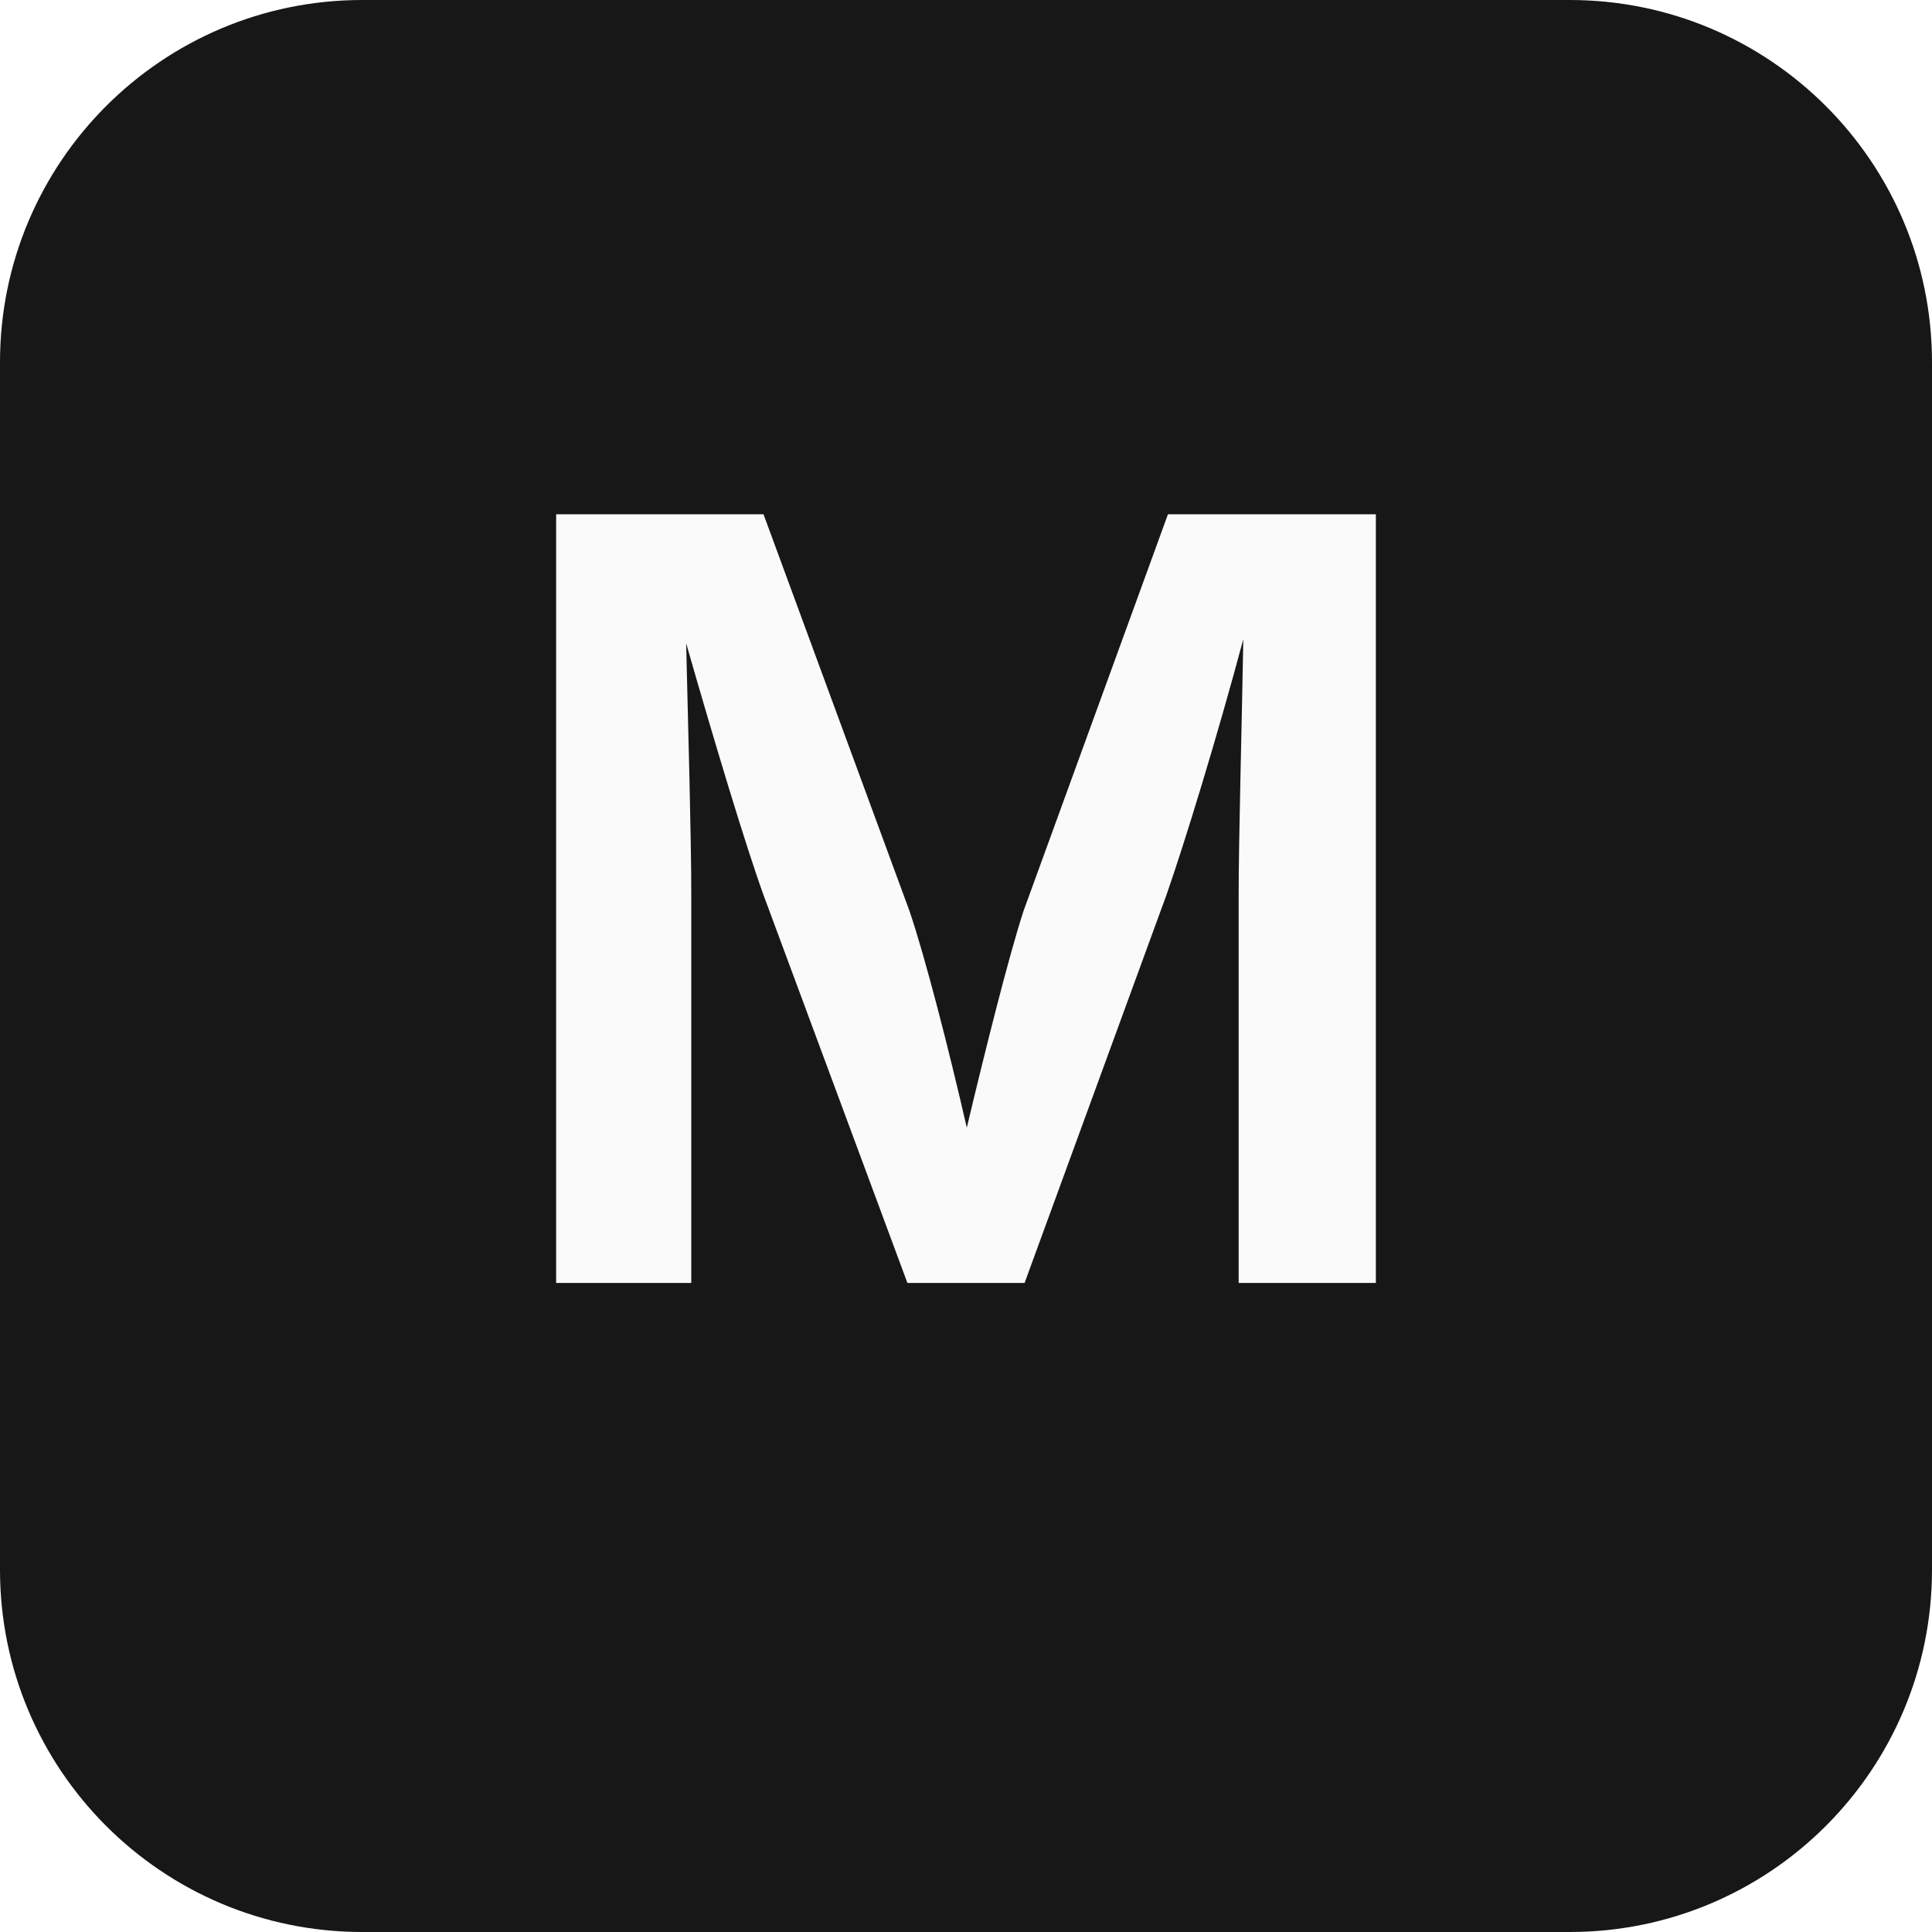
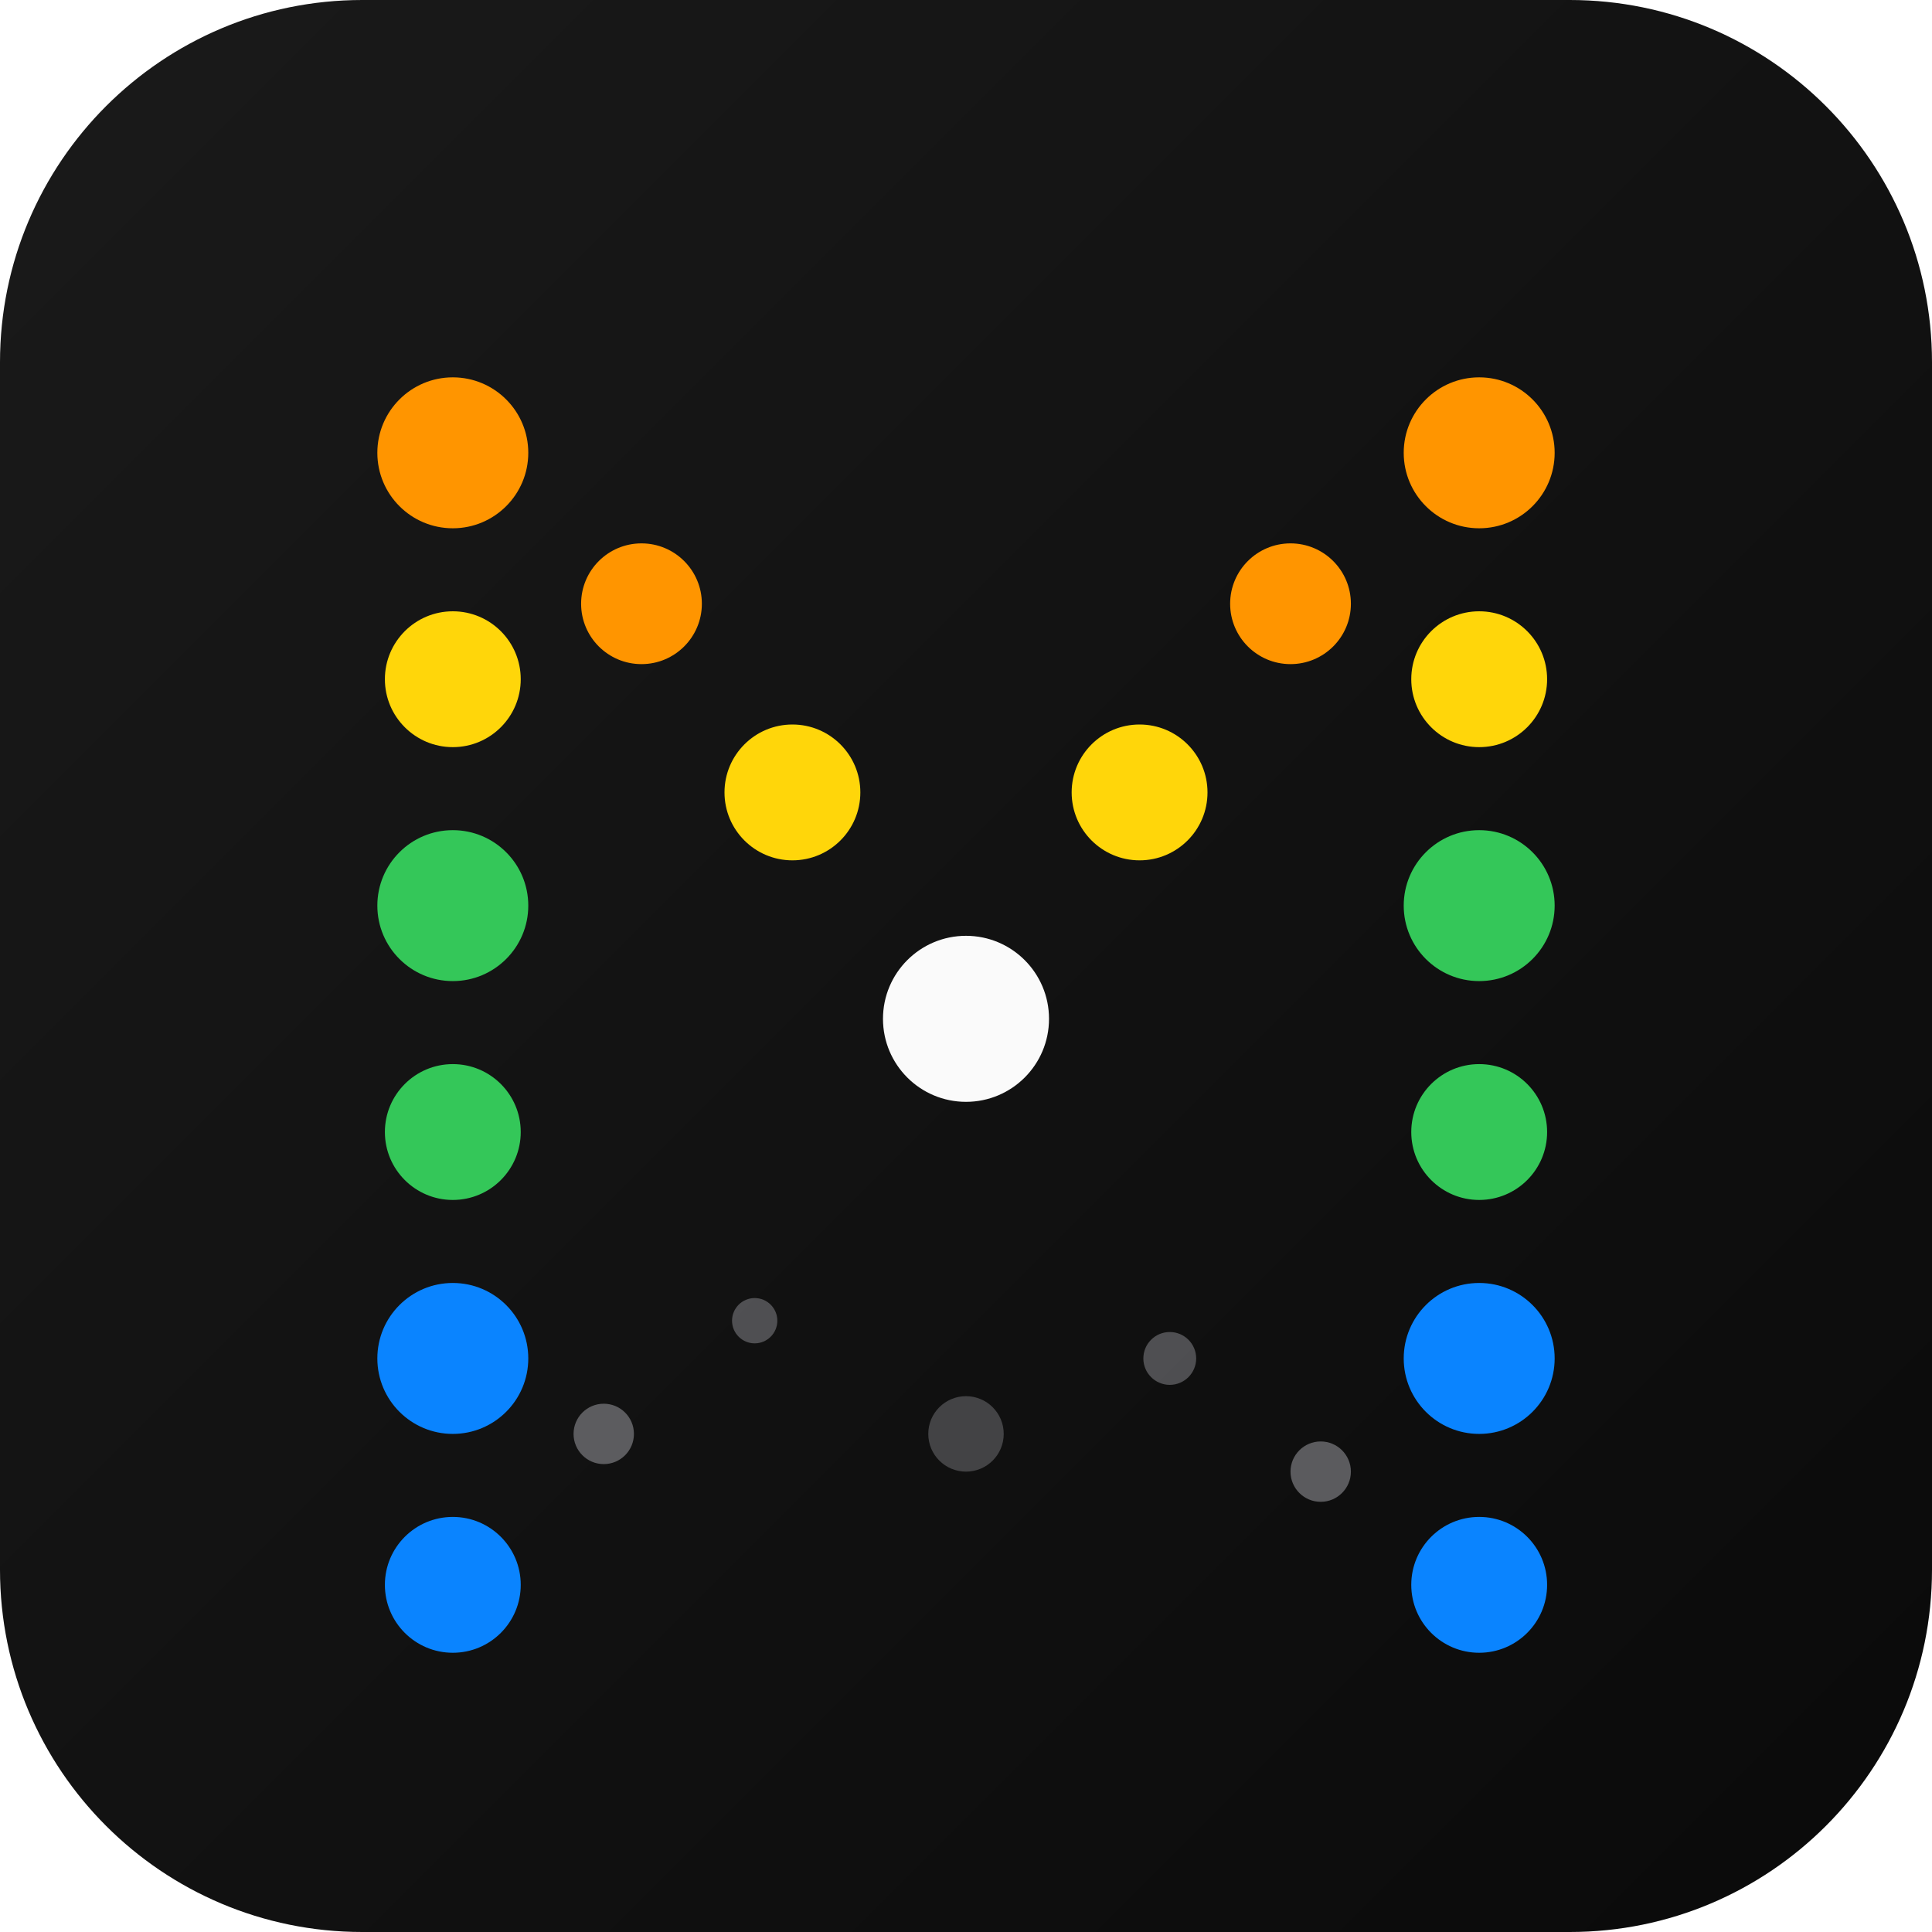
<svg xmlns="http://www.w3.org/2000/svg" viewBox="0 0 512 512">
-   <rect width="512" height="512" rx="96" fill="#171717" />
-   <text x="256" y="340" text-anchor="middle" font-family="system-ui, -apple-system, sans-serif" font-size="280" font-weight="600" fill="#fafafa">M</text>
+   <defs>
+     <linearGradient id="bg" x1="0%" y1="0%" x2="100%" y2="100%">
+       <stop offset="0%" style="stop-color:#1a1a1a" />
+       <stop offset="100%" style="stop-color:#0a0a0a" />
+     </linearGradient>
+   </defs>
+   <rect width="512" height="512" rx="96" fill="url(#bg)" />
+   <circle cx="120" cy="120" r="20" fill="#ff9500" />
+   <circle cx="120" cy="180" r="18" fill="#ffd60a" />
+   <circle cx="120" cy="240" r="20" fill="#34c759" />
+   <circle cx="120" cy="300" r="18" fill="#34c759" />
+   <circle cx="120" cy="360" r="20" fill="#0a84ff" />
+   <circle cx="120" cy="420" r="18" fill="#0a84ff" />
+   <circle cx="170" cy="160" r="16" fill="#ff9500" />
+   <circle cx="210" cy="210" r="18" fill="#ffd60a" />
+   <circle cx="256" cy="270" r="22" fill="#fafafa" />
+   <circle cx="302" cy="210" r="18" fill="#ffd60a" />
+   <circle cx="342" cy="160" r="16" fill="#ff9500" />
+   <circle cx="392" cy="120" r="20" fill="#ff9500" />
+   <circle cx="392" cy="180" r="18" fill="#ffd60a" />
+   <circle cx="392" cy="240" r="20" fill="#34c759" />
+   <circle cx="392" cy="300" r="18" fill="#34c759" />
+   <circle cx="392" cy="360" r="20" fill="#0a84ff" />
+   <circle cx="392" cy="420" r="18" fill="#0a84ff" />
+   <circle cx="160" cy="380" r="8" fill="#8e8e93" opacity="0.6" />
+   <circle cx="200" cy="350" r="6" fill="#8e8e93" opacity="0.5" />
+   <circle cx="256" cy="380" r="10" fill="#8e8e93" opacity="0.4" />
+   <circle cx="310" cy="360" r="7" fill="#8e8e93" opacity="0.5" />
+   <circle cx="350" cy="390" r="8" fill="#8e8e93" opacity="0.6" />
</svg>
